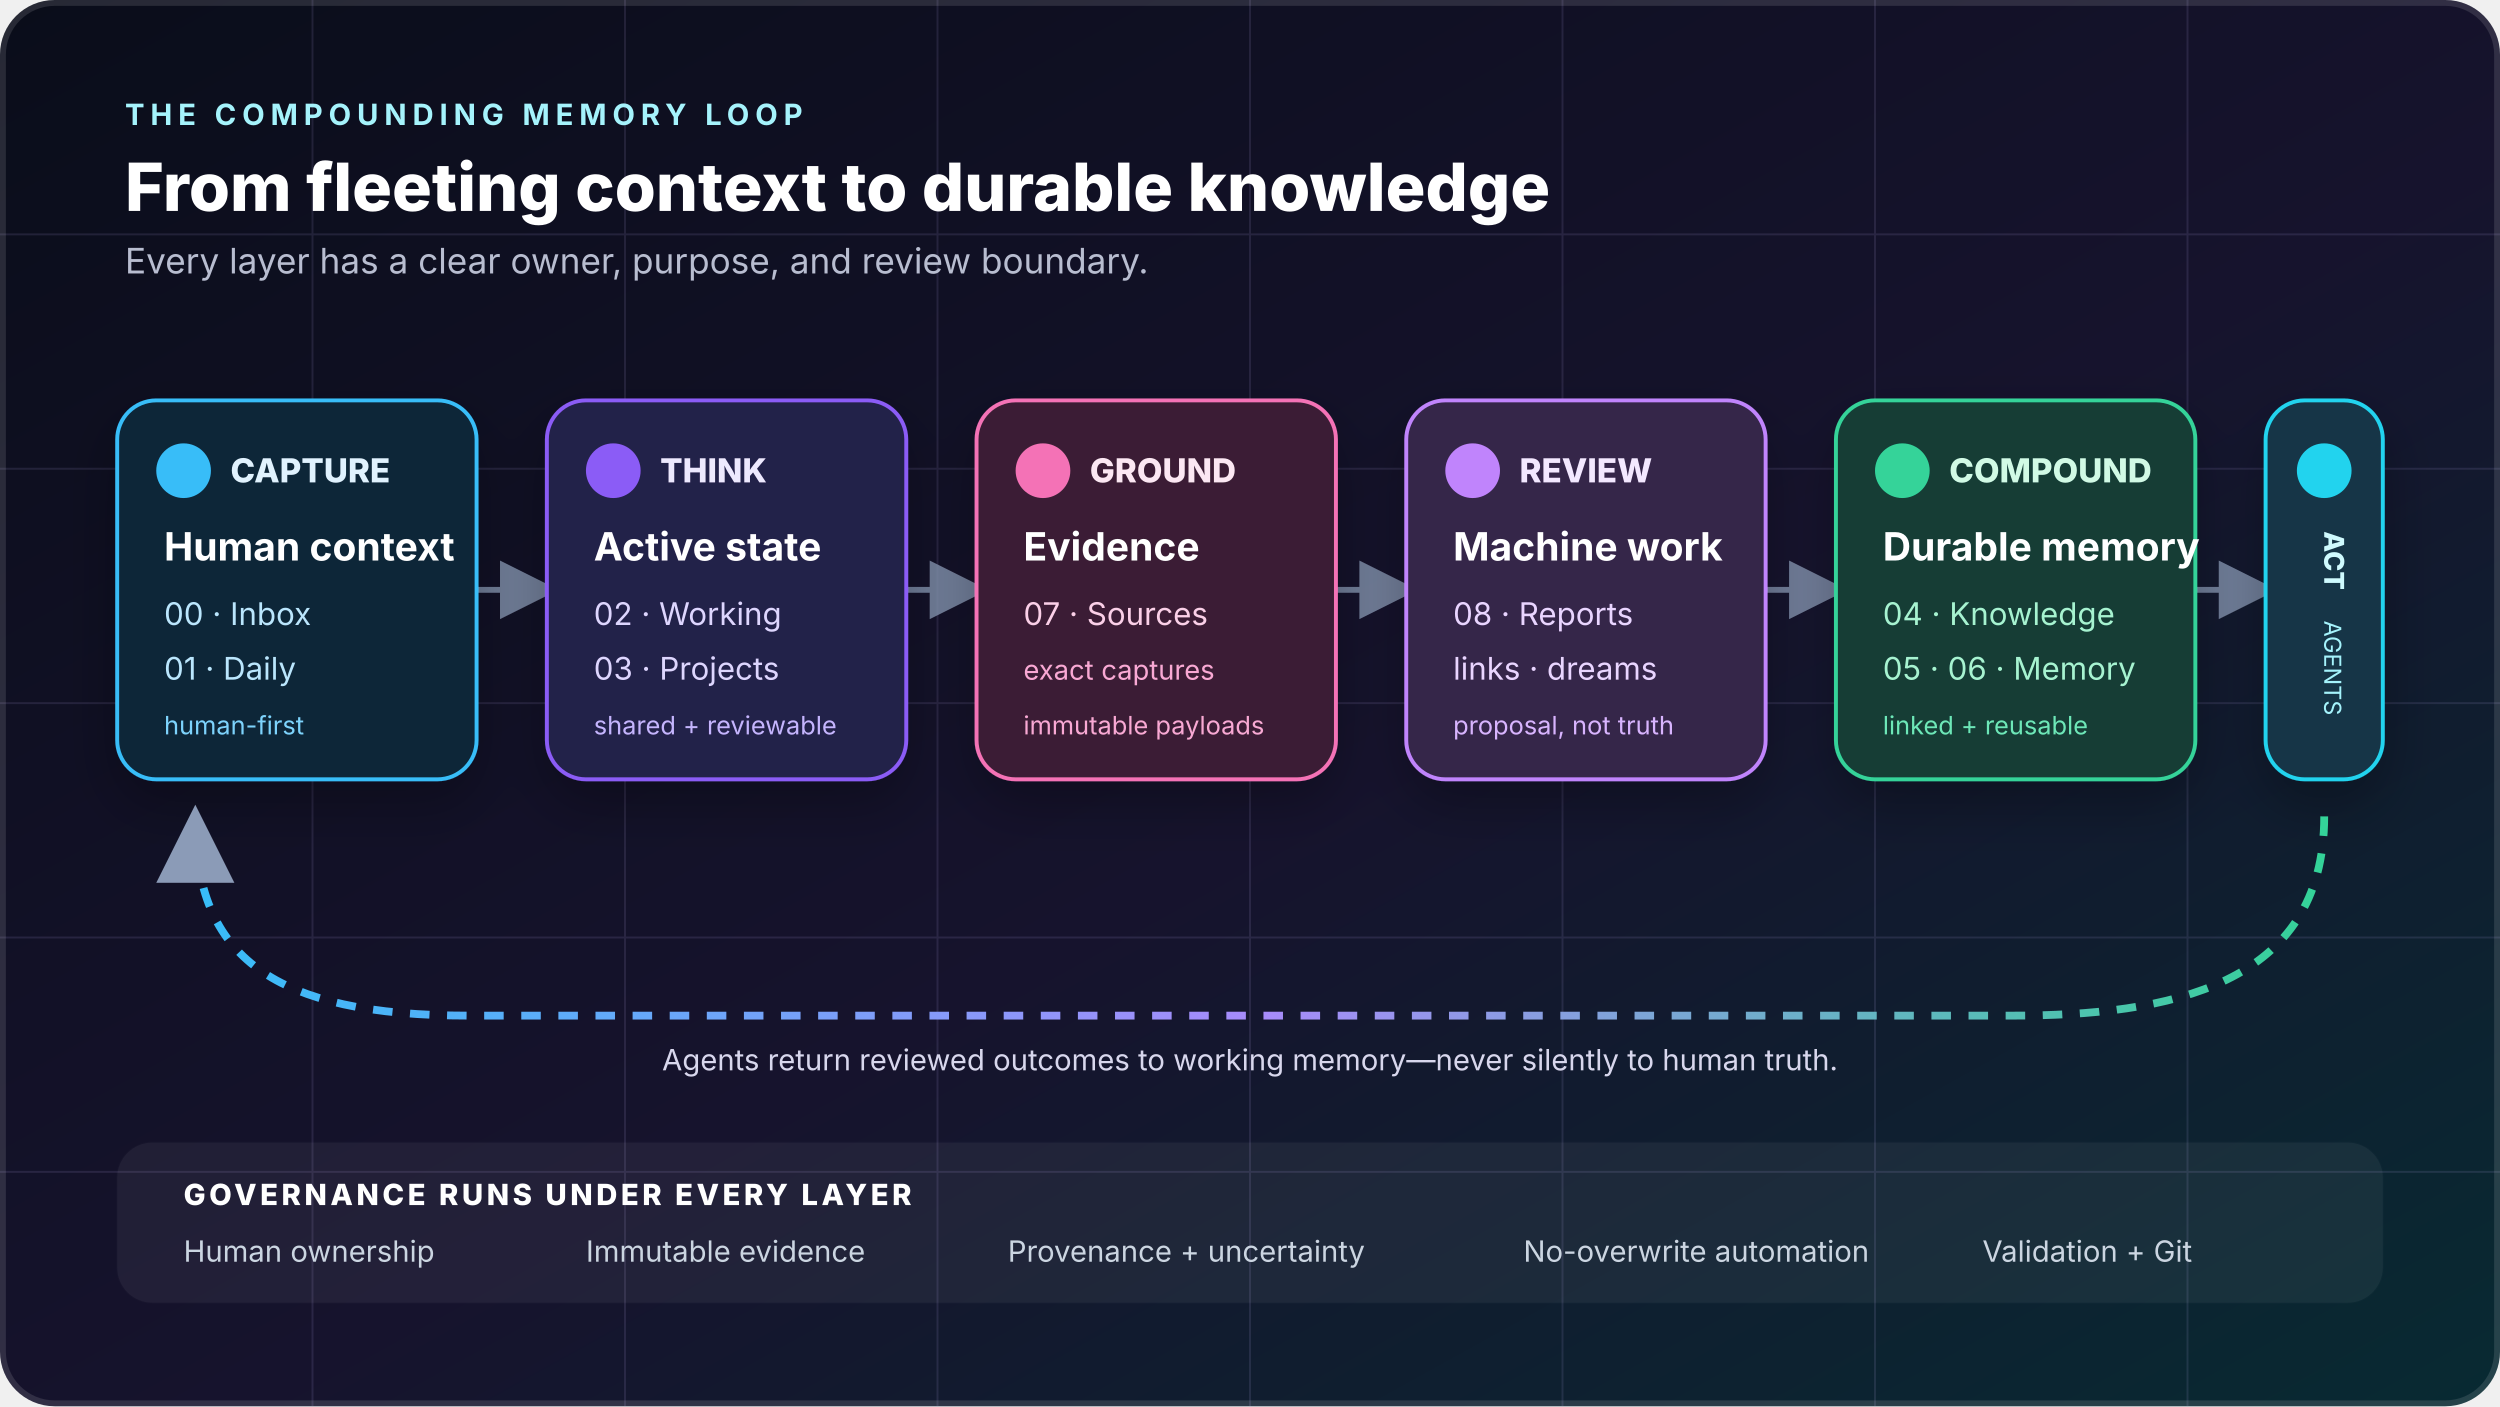
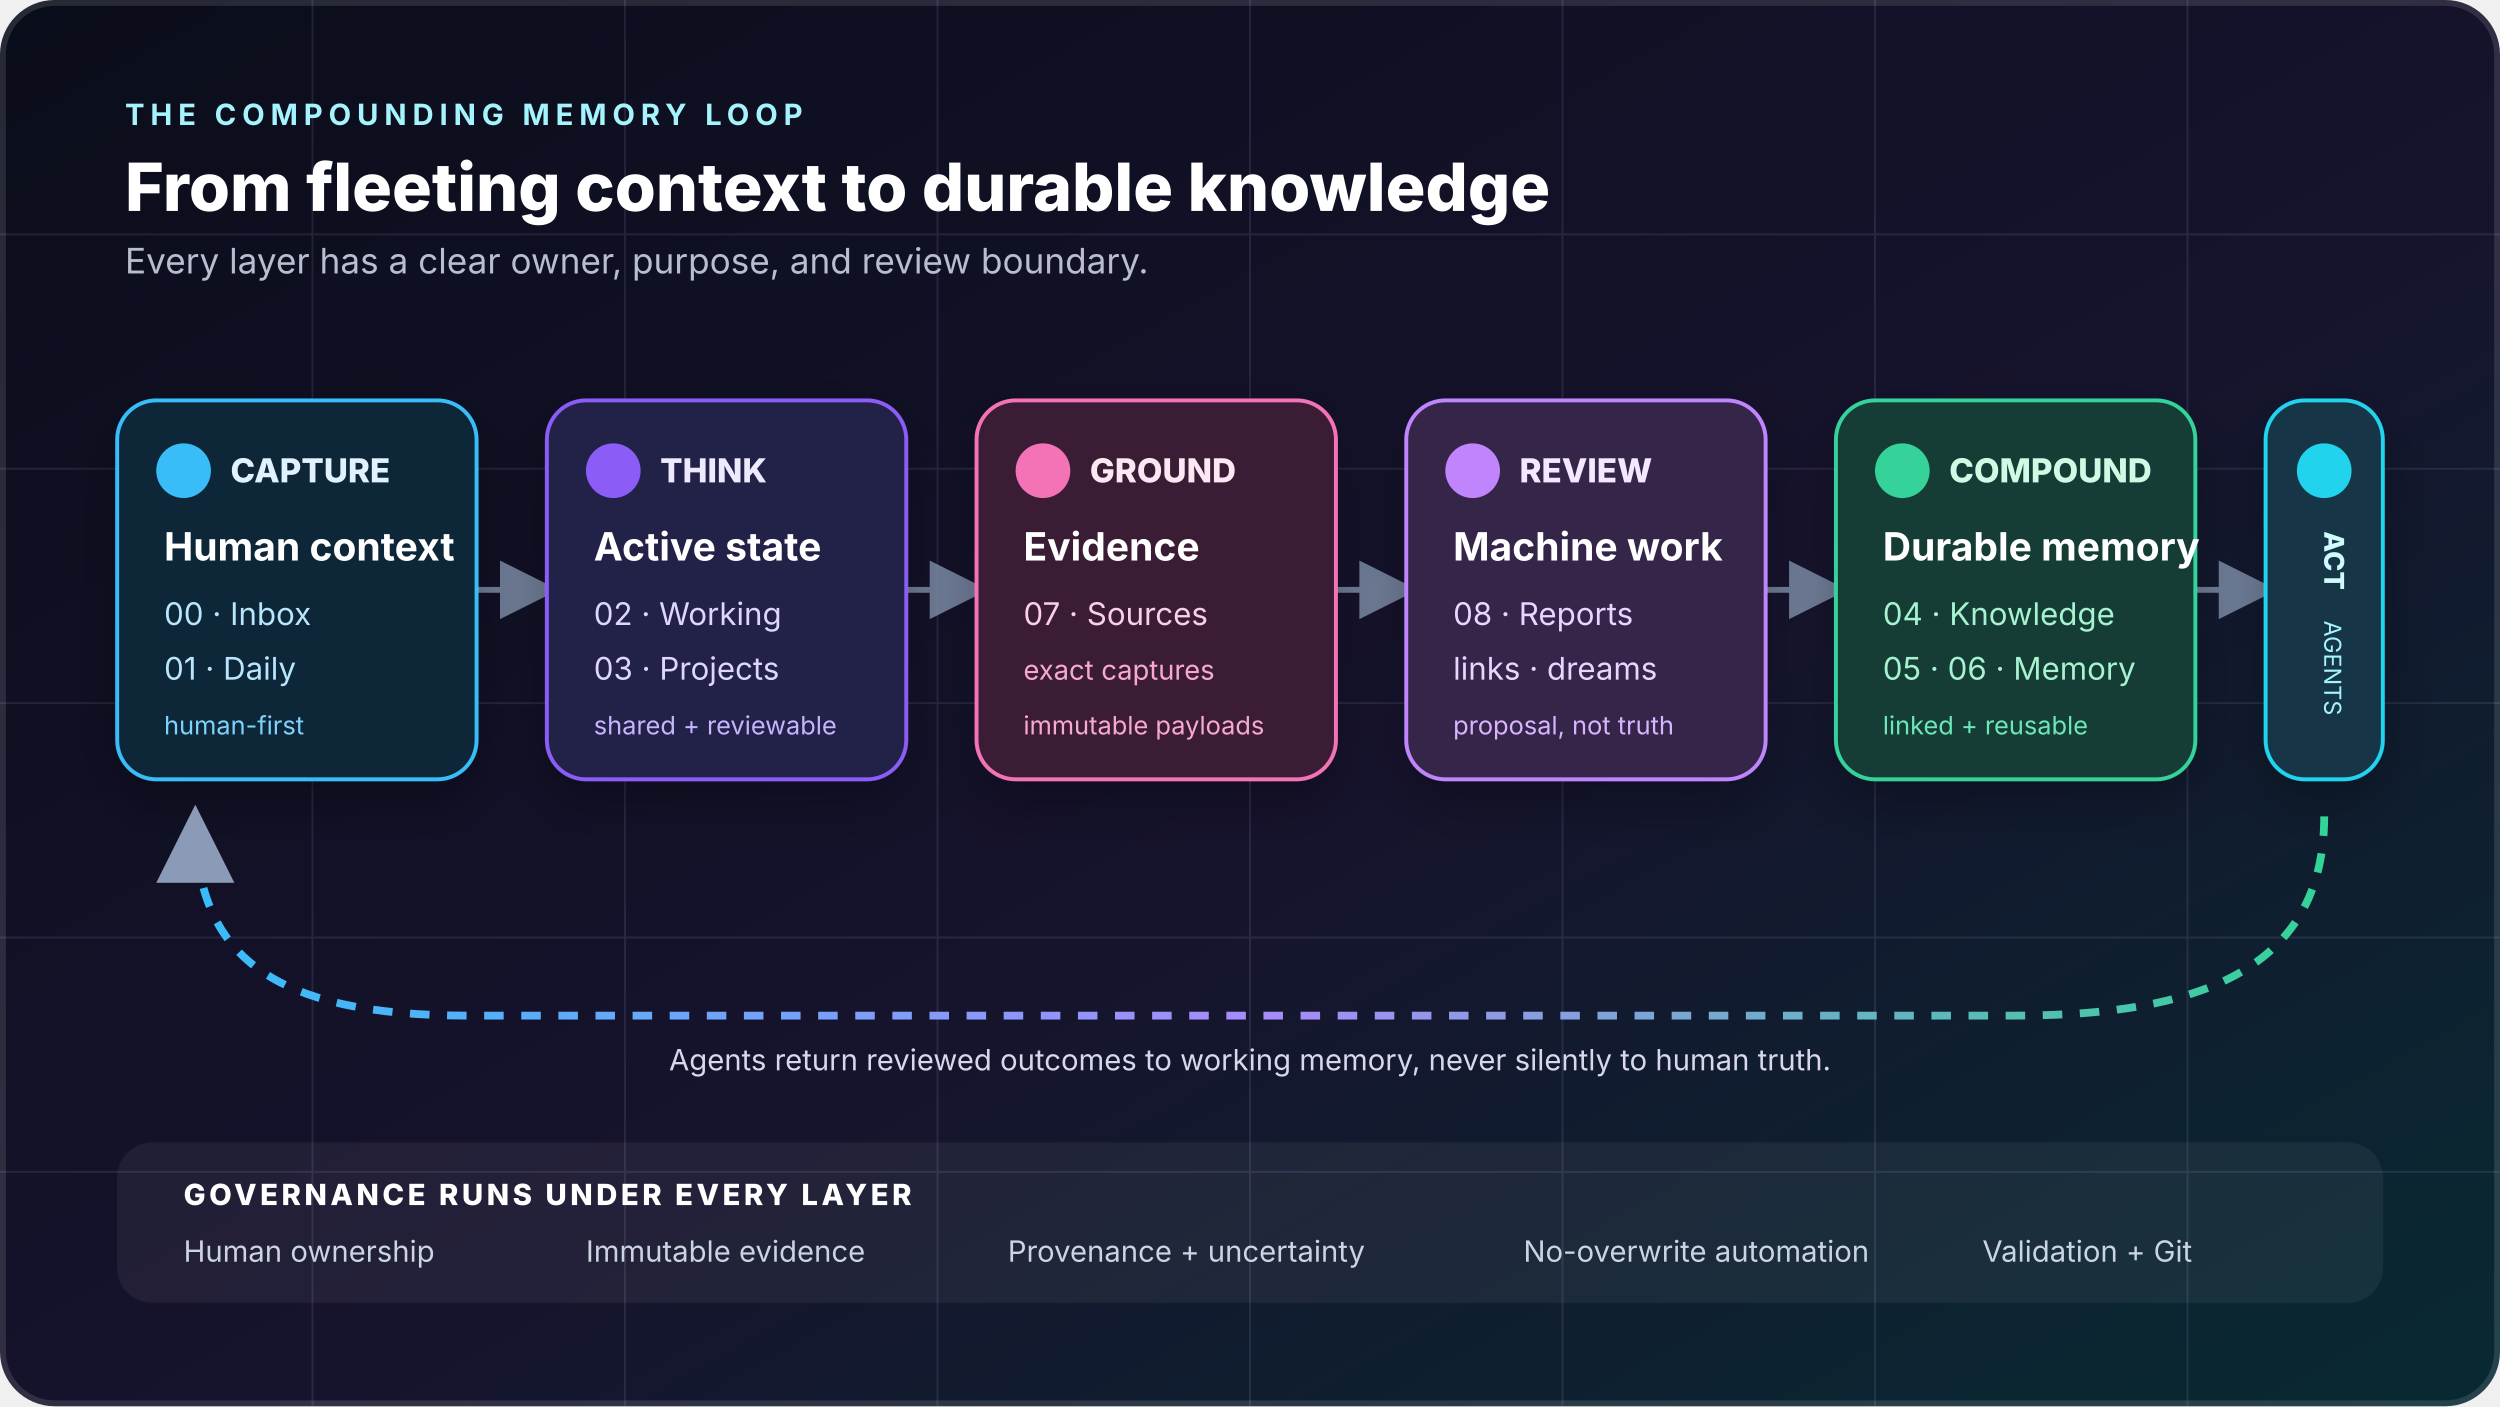
<svg xmlns="http://www.w3.org/2000/svg" width="1280" height="720" viewBox="0 0 1280 720" role="img" aria-labelledby="title desc">
  <defs>
    <linearGradient id="bg" x1="0" y1="0" x2="1" y2="1">
      <stop offset="0" stop-color="#0a0d1a" />
      <stop offset="0.55" stop-color="#16132d" />
      <stop offset="1" stop-color="#082a32" />
    </linearGradient>
    <linearGradient id="flow" x1="0" y1="0" x2="1" y2="0">
      <stop offset="0" stop-color="#38bdf8" />
      <stop offset="0.5" stop-color="#a78bfa" />
      <stop offset="1" stop-color="#34d399" />
    </linearGradient>
    <filter id="shadow" x="-20%" y="-20%" width="140%" height="150%">
      <feDropShadow dx="0" dy="12" stdDeviation="14" flood-color="#000000" flood-opacity="0.28" />
    </filter>
    <marker id="arrow" markerWidth="10" markerHeight="10" refX="8" refY="5" orient="auto">
      <path d="M0 0L10 5L0 10Z" fill="#8b9bb7" />
    </marker>
  </defs>
  <rect width="1280" height="720" rx="28" fill="url(#bg)" />
  <g opacity="0.12" stroke="#c4b5fd">
    <path d="M0 120H1280M0 240H1280M0 360H1280M0 480H1280M0 600H1280" />
    <path d="M160 0V720M320 0V720M480 0V720M640 0V720M800 0V720M960 0V720M1120 0V720" />
  </g>
  <g font-family="Inter, Segoe UI, Arial, sans-serif">
    <text x="64" y="64" fill="#a5f3fc" font-size="15" font-weight="700" letter-spacing="3">THE COMPOUNDING MEMORY LOOP</text>
    <text x="64" y="108" fill="#ffffff" font-size="34" font-weight="800">From fleeting context to durable knowledge</text>
    <text x="64" y="140" fill="#b8bdd0" font-size="18">Every layer has a clear owner, purpose, and review boundary.</text>
    <g fill="none" stroke="#8b9bb7" stroke-width="3" marker-end="url(#arrow)" opacity="0.78">
      <path d="M244 302H280" />
      <path d="M464 302H500" />
      <path d="M684 302H720" />
      <path d="M904 302H940" />
      <path d="M1124 302H1160" />
    </g>
    <g filter="url(#shadow)">
      <g transform="translate(60 205)">
        <rect width="184" height="194" rx="20" fill="#0e2638" stroke="#38bdf8" stroke-width="2" />
        <circle cx="34" cy="36" r="14" fill="#38bdf8" />
        <text x="58" y="42" fill="#e0f2fe" font-size="17" font-weight="800">CAPTURE</text>
        <text x="24" y="82" fill="#ffffff" font-size="20" font-weight="750">Human context</text>
        <text x="24" y="115" fill="#bae6fd" font-size="16">00 · Inbox</text>
        <text x="24" y="143" fill="#bae6fd" font-size="16">01 · Daily</text>
        <text x="24" y="171" fill="#7dd3fc" font-size="13">human-first</text>
      </g>
      <g transform="translate(280 205)">
        <rect width="184" height="194" rx="20" fill="#24204a" stroke="#8b5cf6" stroke-width="2" />
        <circle cx="34" cy="36" r="14" fill="#8b5cf6" />
        <text x="58" y="42" fill="#ede9fe" font-size="17" font-weight="800">THINK</text>
        <text x="24" y="82" fill="#ffffff" font-size="20" font-weight="750">Active state</text>
        <text x="24" y="115" fill="#ddd6fe" font-size="16">02 · Working</text>
        <text x="24" y="143" fill="#ddd6fe" font-size="16">03 · Projects</text>
        <text x="24" y="171" fill="#c4b5fd" font-size="13">shared + reviewable</text>
      </g>
      <g transform="translate(500 205)">
        <rect width="184" height="194" rx="20" fill="#3a1f34" stroke="#f472b6" stroke-width="2" />
        <circle cx="34" cy="36" r="14" fill="#f472b6" />
        <text x="58" y="42" fill="#fce7f3" font-size="17" font-weight="800">GROUND</text>
        <text x="24" y="82" fill="#ffffff" font-size="20" font-weight="750">Evidence</text>
        <text x="24" y="115" fill="#fbcfe8" font-size="16">07 · Sources</text>
        <text x="24" y="143" fill="#f9a8d4" font-size="14">exact captures</text>
        <text x="24" y="171" fill="#f9a8d4" font-size="13">immutable payloads</text>
      </g>
      <g transform="translate(720 205)">
        <rect width="184" height="194" rx="20" fill="#35254a" stroke="#c084fc" stroke-width="2" />
        <circle cx="34" cy="36" r="14" fill="#c084fc" />
        <text x="58" y="42" fill="#f3e8ff" font-size="17" font-weight="800">REVIEW</text>
        <text x="24" y="82" fill="#ffffff" font-size="20" font-weight="750">Machine work</text>
        <text x="24" y="115" fill="#e9d5ff" font-size="16">08 · Reports</text>
        <text x="24" y="143" fill="#e9d5ff" font-size="16">links · dreams</text>
        <text x="24" y="171" fill="#d8b4fe" font-size="13">proposal, not truth</text>
      </g>
      <g transform="translate(940 205)">
        <rect width="184" height="194" rx="20" fill="#123c36" stroke="#34d399" stroke-width="2" />
        <circle cx="34" cy="36" r="14" fill="#34d399" />
        <text x="58" y="42" fill="#d1fae5" font-size="17" font-weight="800">COMPOUND</text>
        <text x="24" y="82" fill="#ffffff" font-size="20" font-weight="750">Durable memory</text>
        <text x="24" y="115" fill="#a7f3d0" font-size="16">04 · Knowledge</text>
        <text x="24" y="143" fill="#a7f3d0" font-size="16">05 · 06 · Memory</text>
        <text x="24" y="171" fill="#6ee7b7" font-size="13">linked + reusable</text>
      </g>
      <g transform="translate(1160 205)">
        <rect width="60" height="194" rx="20" fill="#163647" stroke="#22d3ee" stroke-width="2" />
        <circle cx="30" cy="36" r="14" fill="#22d3ee" />
        <text x="30" y="82" fill="#cffafe" font-size="14" font-weight="800" text-anchor="middle" transform="rotate(90 30 82)">ACT</text>
        <text x="30" y="137" fill="#a5f3fc" font-size="12" text-anchor="middle" transform="rotate(90 30 137)">AGENTS</text>
      </g>
    </g>
    <path d="M1190 418C1190 505 1110 520 1030 520H240C140 520 100 490 100 420" fill="none" stroke="url(#flow)" stroke-width="4" stroke-dasharray="10 9" marker-end="url(#arrow)" />
-     <text x="640" y="548" fill="#d8d7ed" font-size="15" text-anchor="middle">Agents return reviewed outcomes to working memory—never silently to human truth.</text>
+     <text x="640" y="548" fill="#d8d7ed" font-size="15" text-anchor="middle">Agents return reviewed outcomes to working memory, never silently to human truth.</text>
    <g transform="translate(60 585)">
      <rect width="1160" height="82" rx="18" fill="#ffffff" opacity="0.055" stroke="#ffffff" stroke-opacity="0.15" />
      <text x="34" y="32" fill="#ffffff" font-size="15" font-weight="800" letter-spacing="1.8">GOVERNANCE RUNS UNDER EVERY LAYER</text>
      <g fill="#cbd5e1" font-size="15">
        <text x="34" y="61">Human ownership</text>
        <text x="240" y="61">Immutable evidence</text>
        <text x="456" y="61">Provenance + uncertainty</text>
        <text x="720" y="61">No-overwrite automation</text>
        <text x="955" y="61">Validation + Git</text>
      </g>
    </g>
  </g>
  <rect x="1.5" y="1.5" width="1277" height="717" rx="26.5" fill="none" stroke="#ffffff" stroke-opacity="0.12" stroke-width="3" />
</svg>
